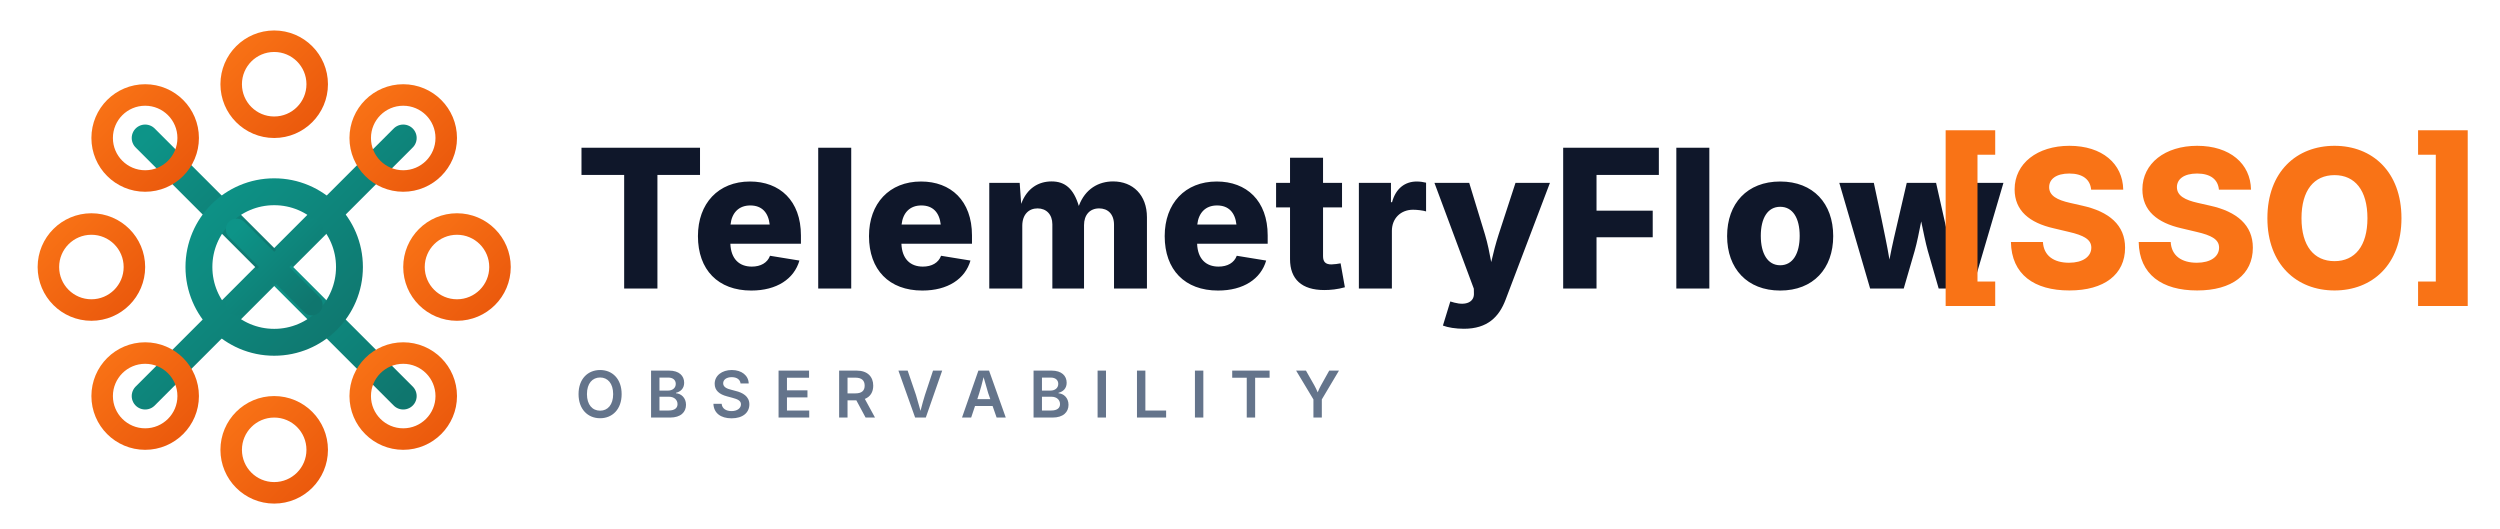
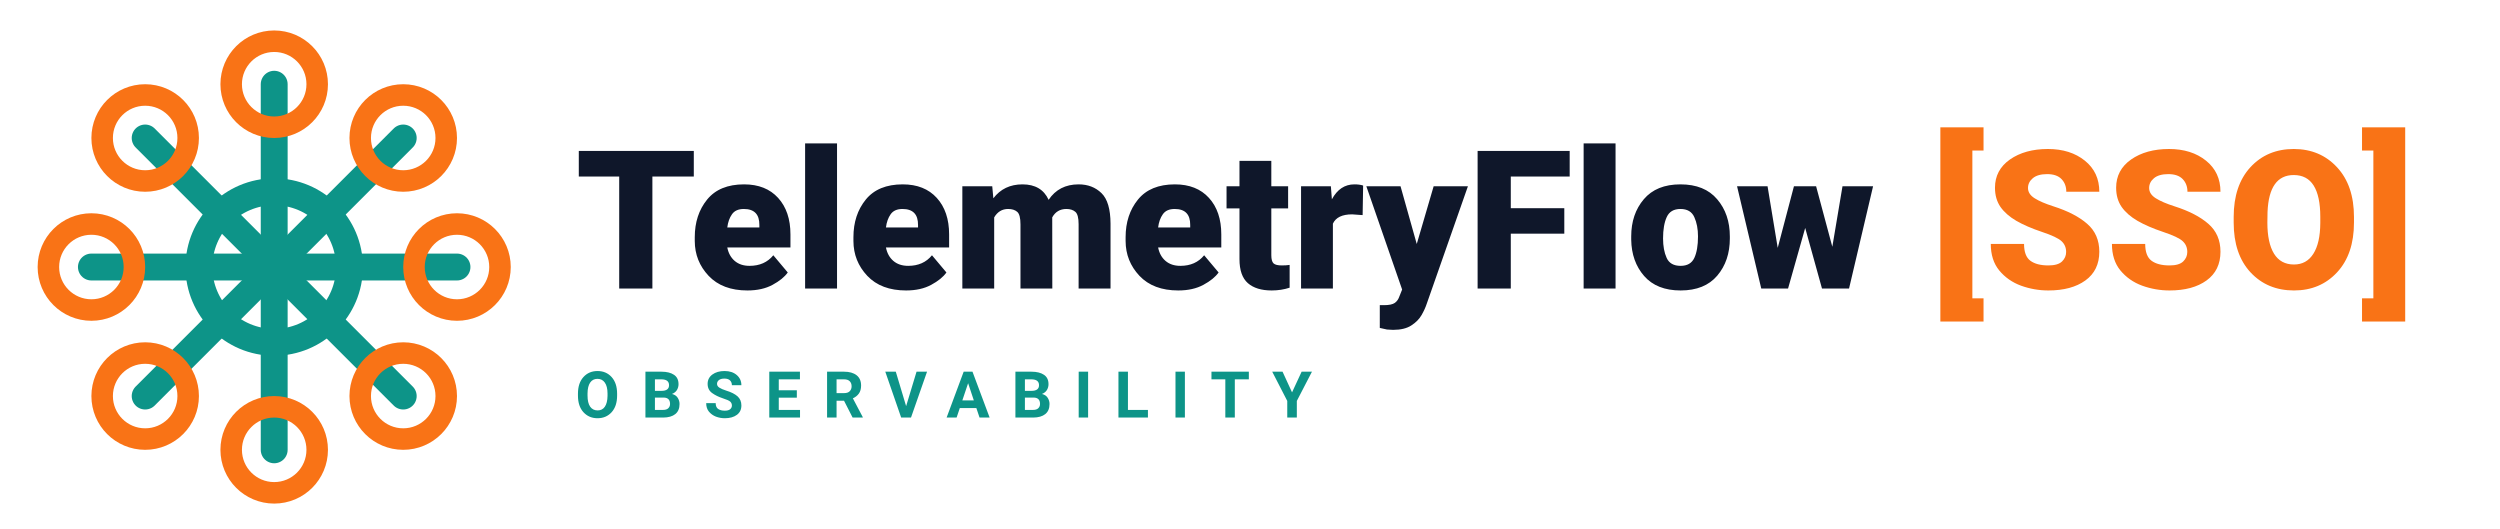
- <svg xmlns="http://www.w3.org/2000/svg" width="1395" height="295" viewBox="0 0 465 97">
-   <defs>
-     <linearGradient id="teal" x1="0%" y1="0%" x2="100%" y2="100%">
-       <stop offset="0%" stop-color="#0d9488" />
-       <stop offset="100%" stop-color="#0f766e" />
-     </linearGradient>
-     <linearGradient id="coral" x1="0%" y1="0%" x2="100%" y2="100%">
-       <stop offset="0%" stop-color="#f97316" />
-       <stop offset="100%" stop-color="#ea580c" />
-     </linearGradient>
-   </defs>
+ <svg xmlns="http://www.w3.org/2000/svg" viewBox="0 0 465 97" width="1395" height="295">
  <g transform="translate(7,5)">
-     <line x1="44" y1="44" x2="44" y2="10" stroke="url(#teal)" stroke-width="5" stroke-linecap="round" />
-     <line x1="44" y1="44" x2="68" y2="20" stroke="url(#teal)" stroke-width="5" stroke-linecap="round" />
-     <line x1="44" y1="44" x2="78" y2="44" stroke="url(#teal)" stroke-width="5" stroke-linecap="round" />
-     <line x1="44" y1="44" x2="68" y2="68" stroke="url(#teal)" stroke-width="5" stroke-linecap="round" />
-     <line x1="44" y1="44" x2="44" y2="78" stroke="url(#teal)" stroke-width="5" stroke-linecap="round" />
-     <line x1="44" y1="44" x2="20" y2="68" stroke="url(#teal)" stroke-width="5" stroke-linecap="round" />
-     <line x1="44" y1="44" x2="10" y2="44" stroke="url(#teal)" stroke-width="5" stroke-linecap="round" />
-     <line x1="44" y1="44" x2="20" y2="20" stroke="url(#teal)" stroke-width="5" stroke-linecap="round" />
-     <circle cx="44" cy="10" r="8" fill="none" stroke="url(#coral)" stroke-width="4" />
-     <circle cx="68" cy="20" r="8" fill="none" stroke="url(#coral)" stroke-width="4" />
-     <circle cx="78" cy="44" r="8" fill="none" stroke="url(#coral)" stroke-width="4" />
-     <circle cx="68" cy="68" r="8" fill="none" stroke="url(#coral)" stroke-width="4" />
-     <circle cx="44" cy="78" r="8" fill="none" stroke="url(#coral)" stroke-width="4" />
-     <circle cx="20" cy="68" r="8" fill="none" stroke="url(#coral)" stroke-width="4" />
-     <circle cx="10" cy="44" r="8" fill="none" stroke="url(#coral)" stroke-width="4" />
-     <circle cx="20" cy="20" r="8" fill="none" stroke="url(#coral)" stroke-width="4" />
-     <circle cx="44" cy="44" r="14" fill="none" stroke="url(#teal)" stroke-width="5" />
-     <line x1="37" y1="37" x2="51" y2="51" stroke="url(#teal)" stroke-width="4" stroke-linecap="round" />
-     <line x1="51" y1="37" x2="37" y2="51" stroke="url(#teal)" stroke-width="4" stroke-linecap="round" />
-     <text x="100" y="48" font-family="system-ui, -apple-system, BlinkMacSystemFont, 'Segoe UI', sans-serif" font-size="36" font-weight="800" fill="#0f172a">TelemetryFlow</text>
-     <text x="352" y="48" font-family="system-ui, -apple-system, BlinkMacSystemFont, 'Segoe UI', sans-serif" font-size="36" font-weight="800" fill="#f97316">[SSO]</text>
-     <text x="100" y="72" font-family="system-ui, -apple-system, BlinkMacSystemFont, 'Segoe UI', sans-serif" font-size="12" font-weight="600" fill="#64748b" letter-spacing="4">OBSERVABILITY</text>
+     <g id="icon">
+       <g stroke="#0d9488" stroke-width="5" stroke-linecap="round">
+         <line x1="44" y1="44" x2="44" y2="10" />
+         <line x1="44" y1="44" x2="68" y2="20" />
+         <line x1="44" y1="44" x2="78" y2="44" />
+         <line x1="44" y1="44" x2="68" y2="68" />
+         <line x1="44" y1="44" x2="44" y2="78" />
+         <line x1="44" y1="44" x2="20" y2="68" />
+         <line x1="44" y1="44" x2="10" y2="44" />
+         <line x1="44" y1="44" x2="20" y2="20" />
+       </g>
+       <g fill="none" stroke="#f97316" stroke-width="4">
+         <circle cx="44" cy="10" r="8" />
+         <circle cx="68" cy="20" r="8" />
+         <circle cx="78" cy="44" r="8" />
+         <circle cx="68" cy="68" r="8" />
+         <circle cx="44" cy="78" r="8" />
+         <circle cx="20" cy="68" r="8" />
+         <circle cx="10" cy="44" r="8" />
+         <circle cx="20" cy="20" r="8" />
+       </g>
+       <circle cx="44" cy="44" r="14" fill="none" stroke="#0d9488" stroke-width="5" />
+       <line x1="37" y1="37" x2="51" y2="51" stroke="#0d9488" stroke-width="4" stroke-linecap="round" />
+       <line x1="51" y1="37" x2="37" y2="51" stroke="#0d9488" stroke-width="4" stroke-linecap="round" />
+     </g>
+     <text x="100" y="48" font-family="system-ui,-apple-system,BlinkMacSystemFont,Roboto,sans-serif" font-size="36" font-weight="800" fill="#0f172a">TelemetryFlow</text>
+     <text x="352" y="48" font-family="system-ui,-apple-system,BlinkMacSystemFont,Roboto,sans-serif" font-size="36" font-weight="800" fill="#f97316">[SSO]</text>
+     <text x="100" y="72" font-family="system-ui,-apple-system,BlinkMacSystemFont,Roboto,sans-serif" font-size="12" font-weight="600" fill="#0d9488" letter-spacing="4">OBSERVABILITY</text>
  </g>
</svg>
